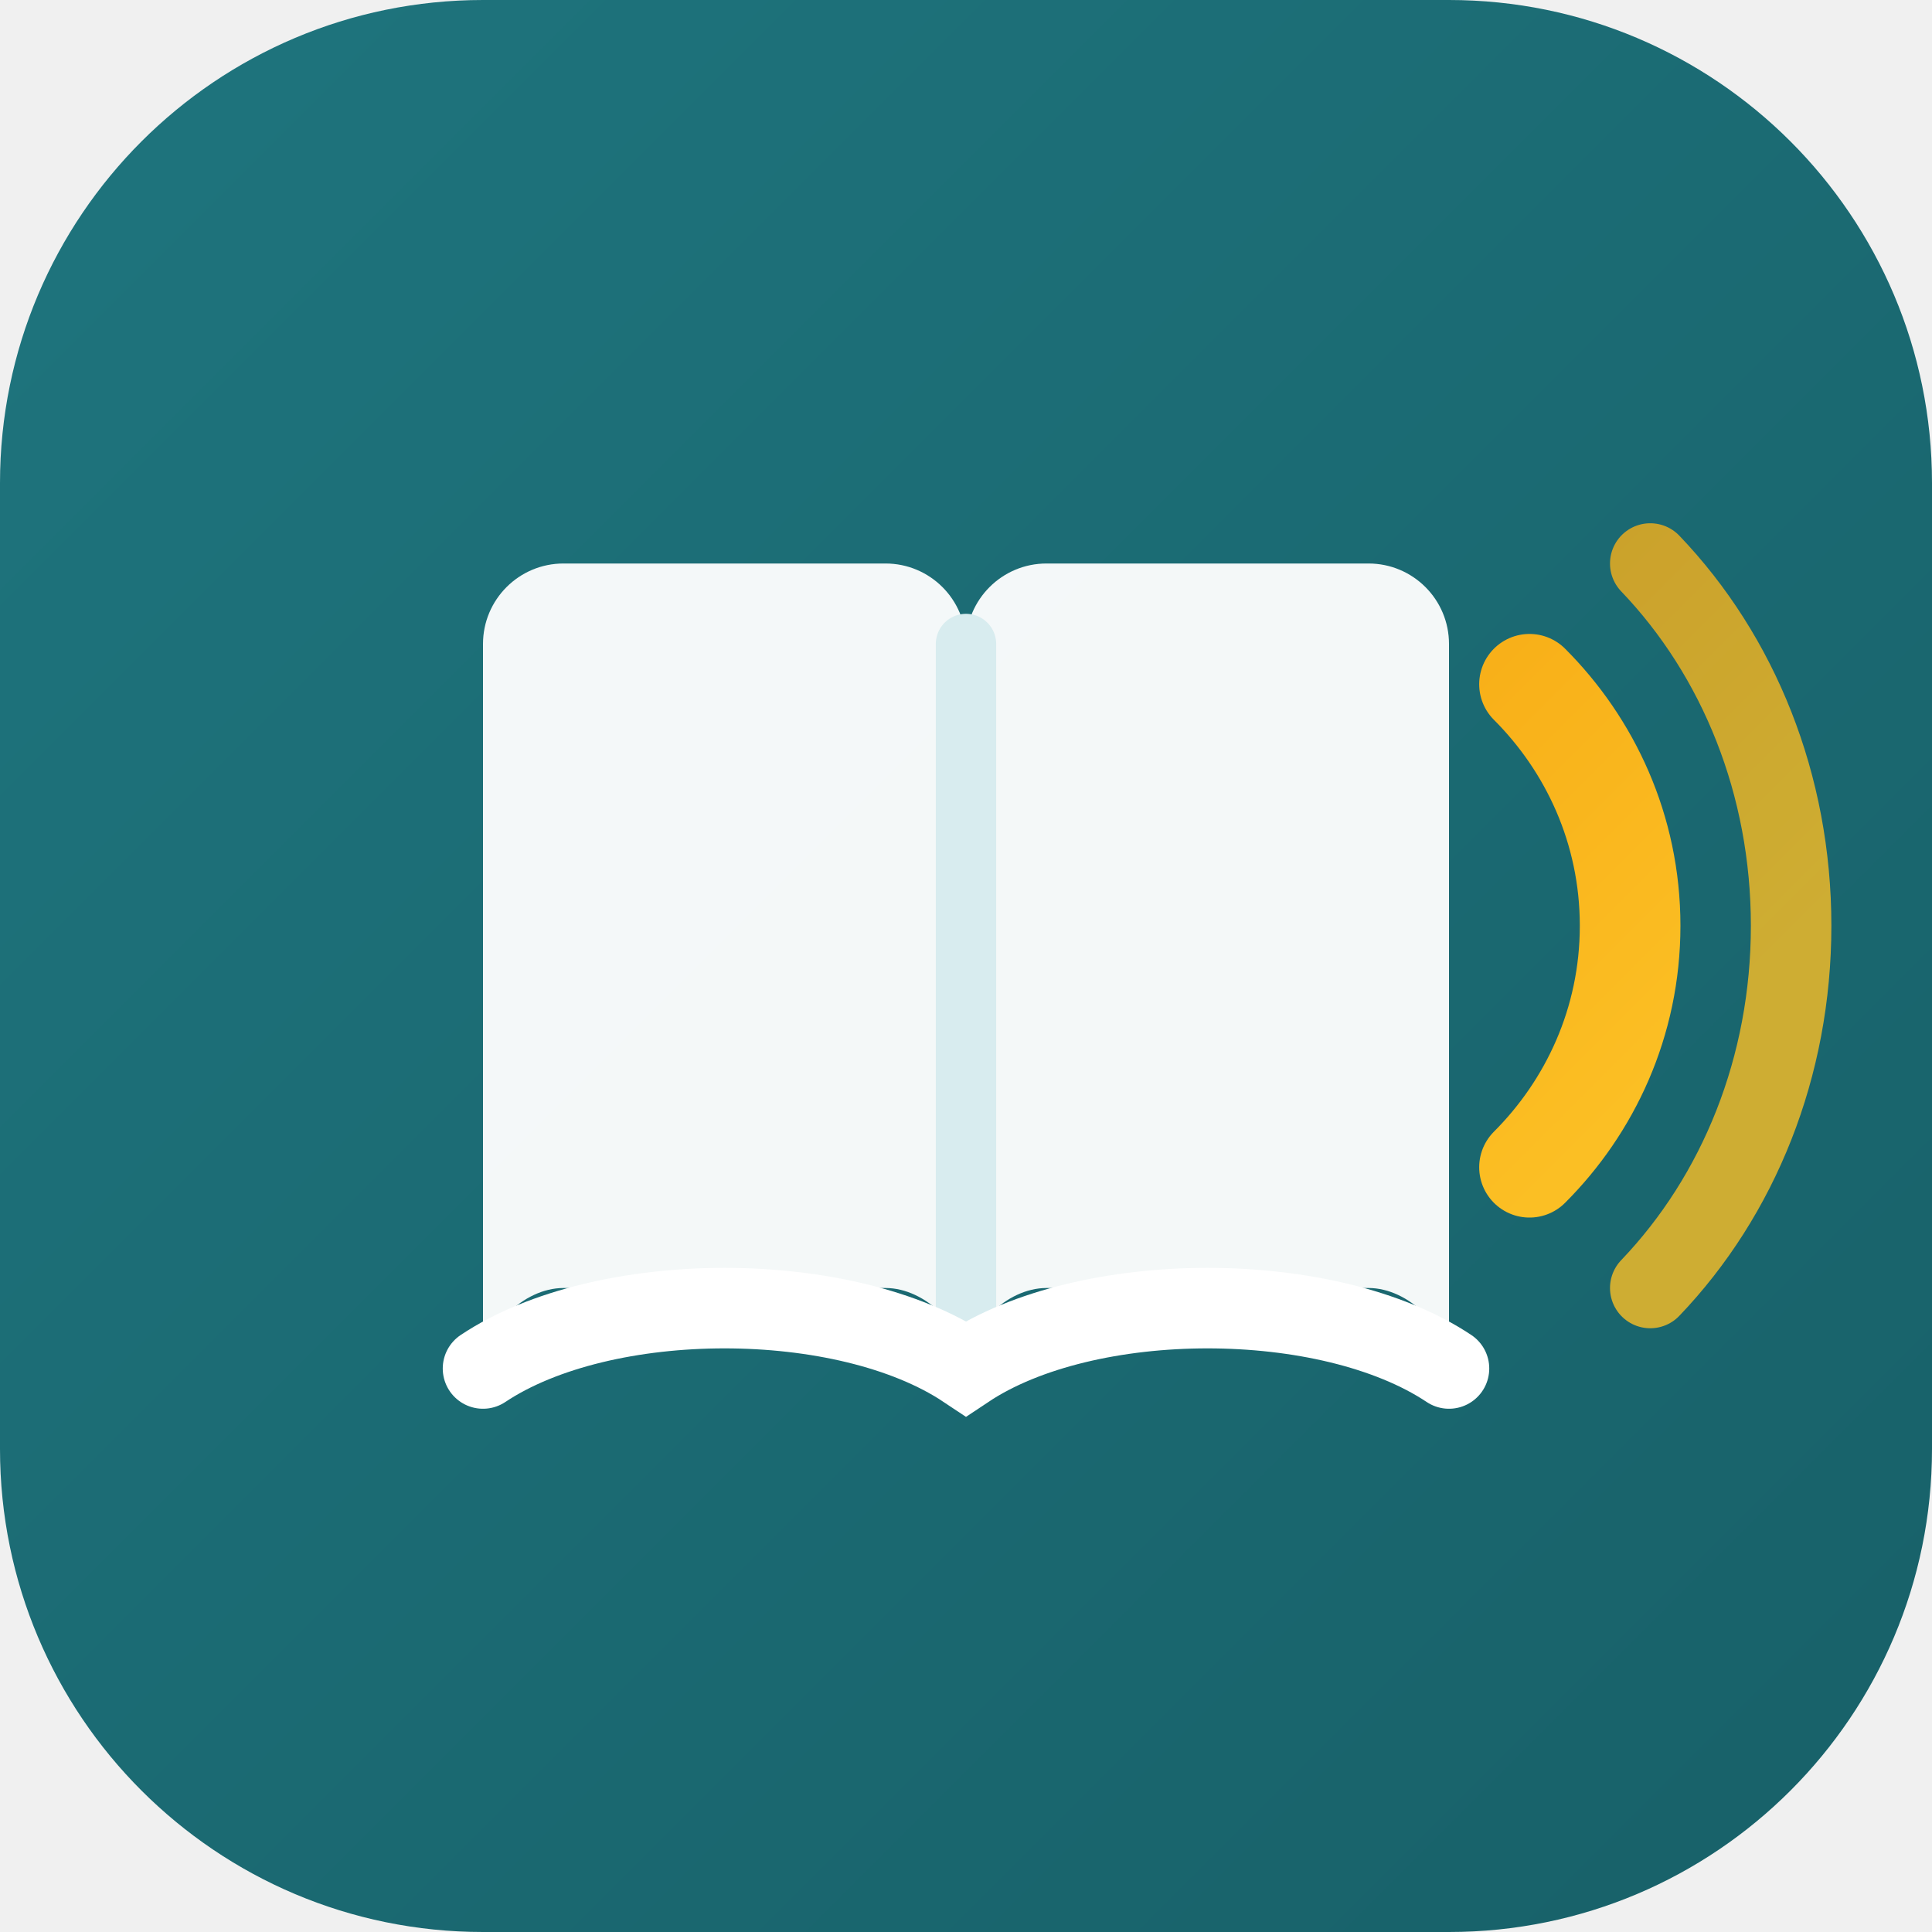
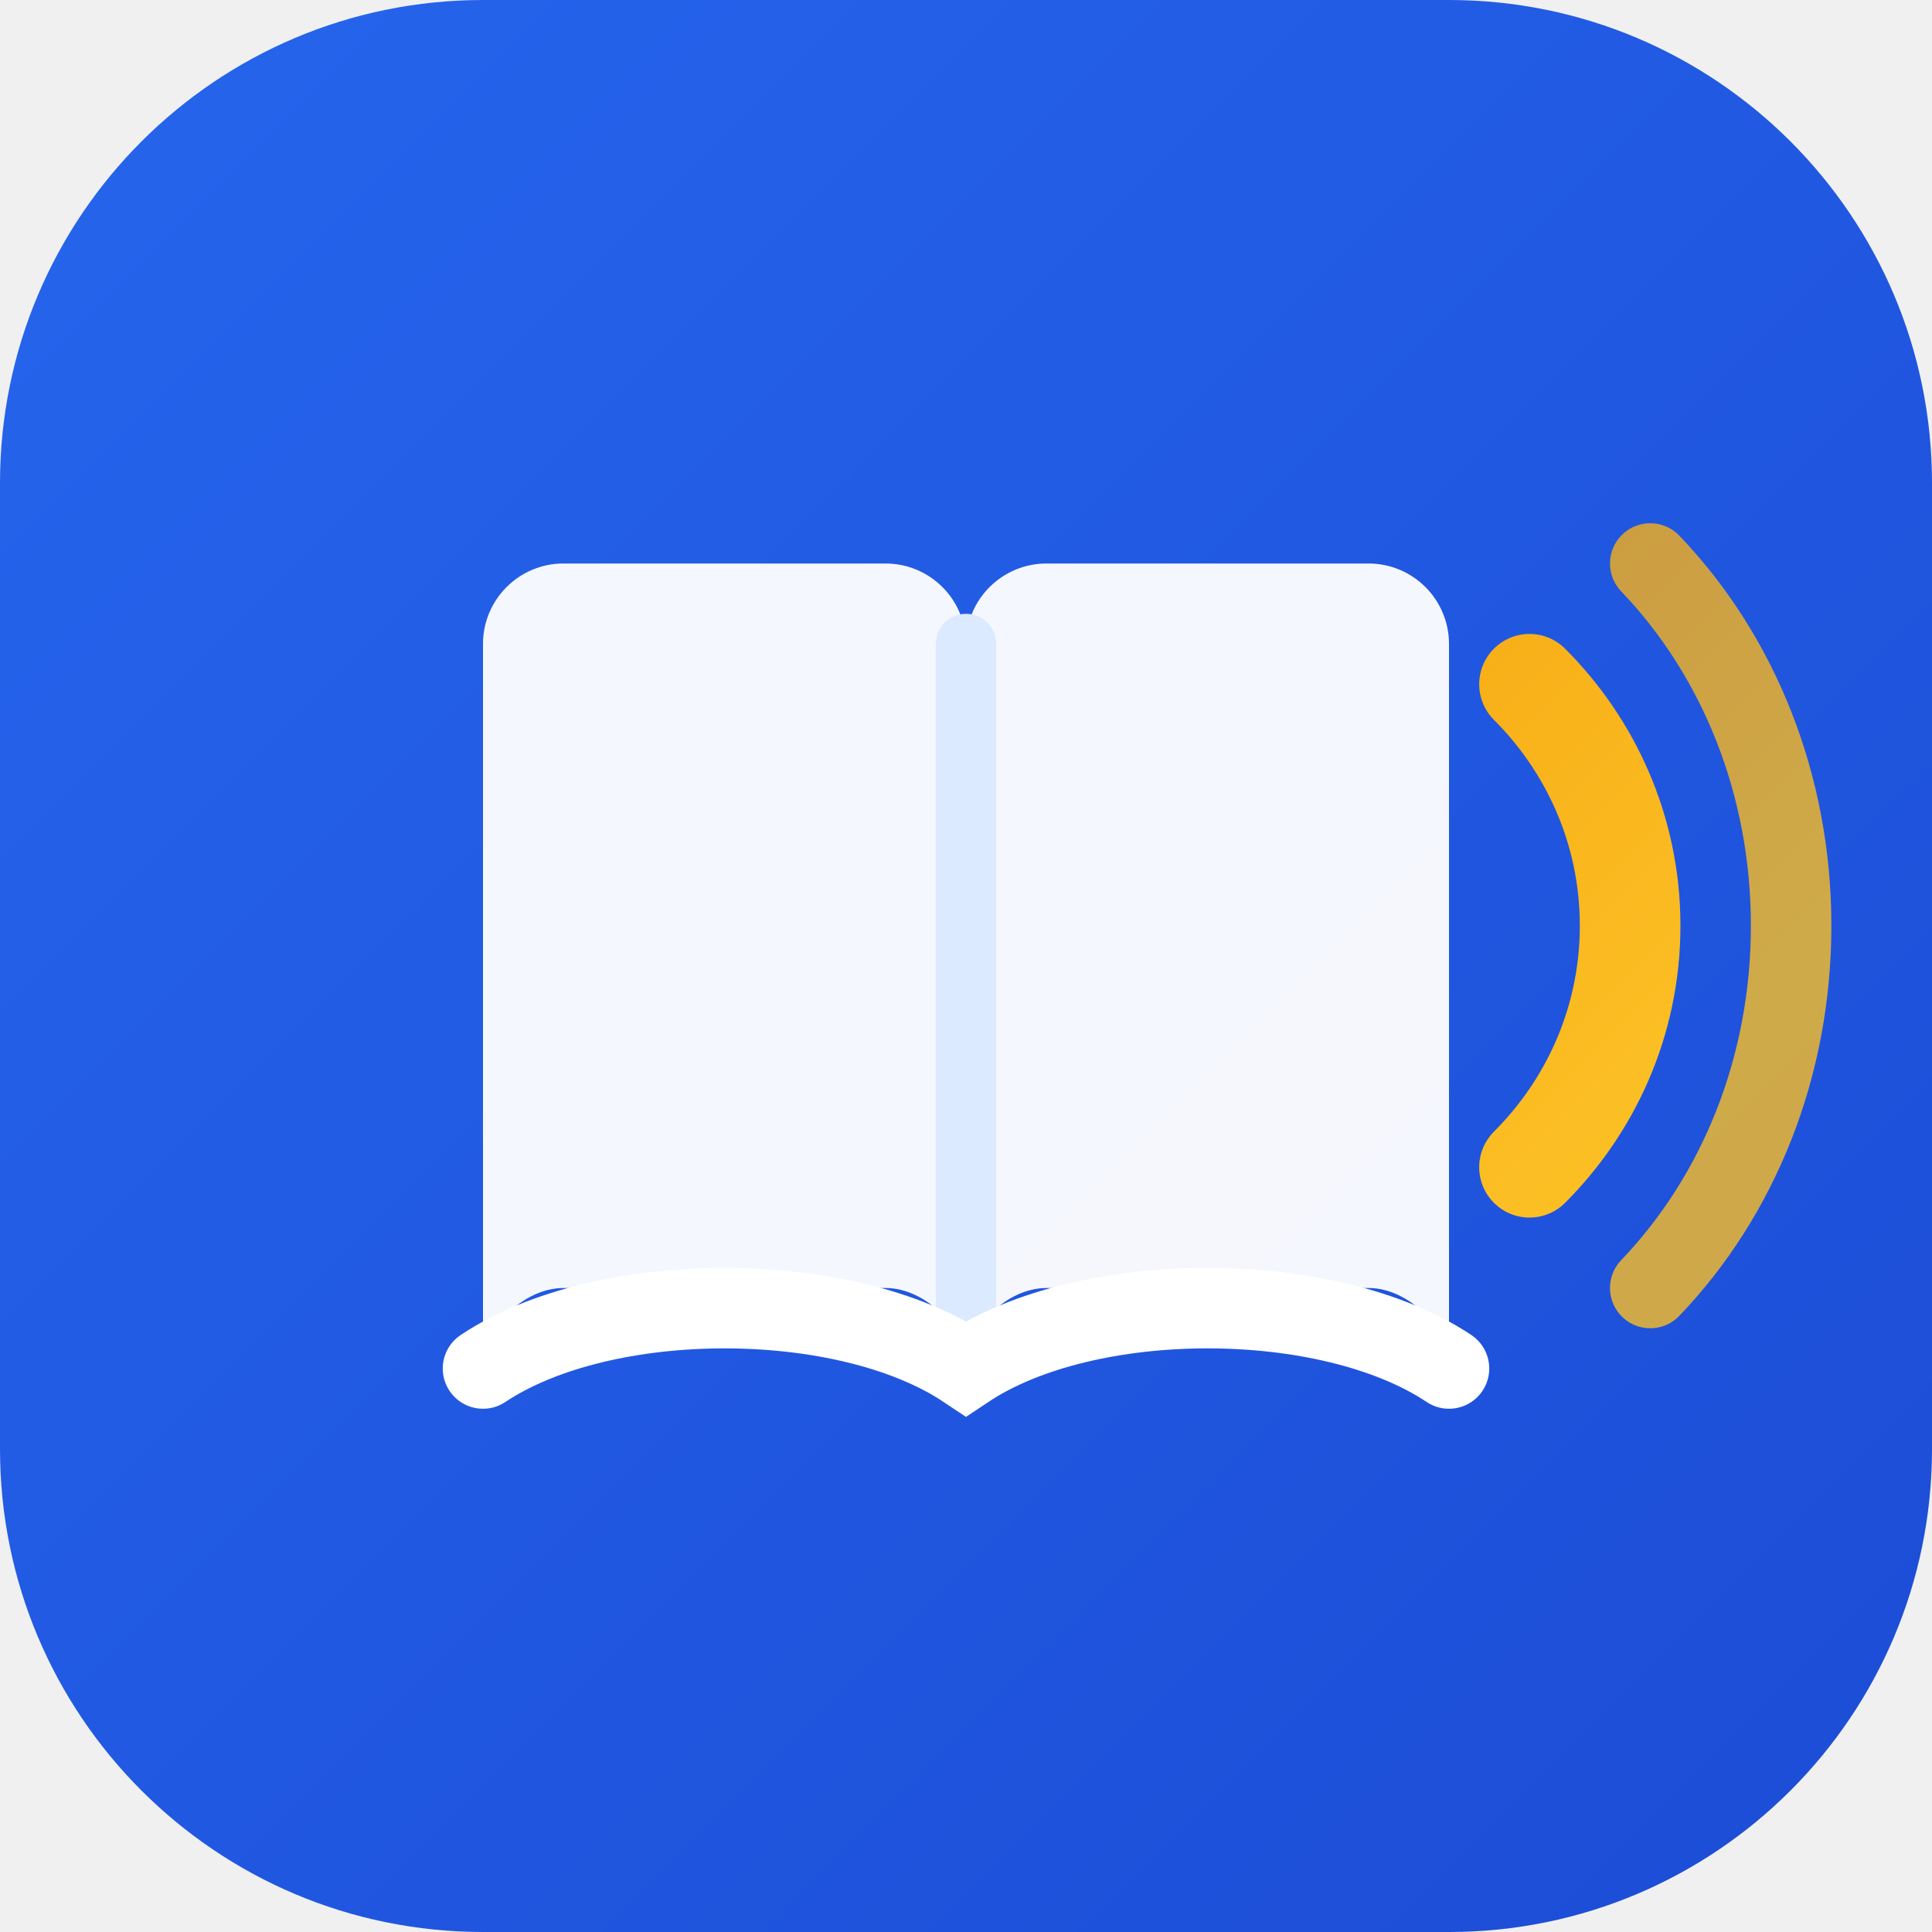
<svg xmlns="http://www.w3.org/2000/svg" fill="none" viewBox="0 0 48 48">
  <defs>
    <linearGradient gradientUnits="userSpaceOnUse" id="bookGrad" x1="4" x2="44" y1="4" y2="44">
-       <stop stop-color="#1E737C" />
-       <stop offset="1" stop-color="#18626A" />
+       <stop stop-color="#2563EB" />
+       <stop offset="1" stop-color="#1D4ED8" />
    </linearGradient>
    <linearGradient gradientUnits="userSpaceOnUse" id="waveGrad" x1="28" x2="44" y1="8" y2="24">
      <stop stop-color="#F59E0B" />
      <stop offset="1" stop-color="#FBBF24" />
    </linearGradient>
  </defs>
  <rect fill="url(#bookGrad)" height="48" rx="12" width="48" />
  <path d="M12 34V16C12 14.895 12.895 14 14 14H22C23.105 14 24 14.895 24 16V34C24 33 23 32 22 32H14C13 32 12 33 12 34Z" fill="white" fill-opacity="0.95" />
  <path d="M36 34V16C36 14.895 35.105 14 34 14H26C24.895 14 24 14.895 24 16V34C24 33 25 32 26 32H34C35 32 36 33 36 34Z" fill="white" fill-opacity="0.95" />
-   <path d="M24 16V34" stroke="#D8ECEF" stroke-linecap="round" stroke-width="1.5" />
+   <path d="M24 16V34" stroke="#DBEAFE" stroke-linecap="round" stroke-width="1.5" />
  <path d="M38 17C39.5 18.5 40.5 20.6 40.5 23C40.5 25.4 39.5 27.5 38 29" stroke="url(#waveGrad)" stroke-linecap="round" stroke-width="2.5" />
  <path d="M41 14C43.2 16.3 44.5 19.5 44.5 23C44.5 26.5 43.2 29.7 41 32" opacity="0.8" stroke="url(#waveGrad)" stroke-linecap="round" stroke-width="2" />
  <path d="M12 34C15 32 21 32 24 34C27 32 33 32 36 34" stroke="white" stroke-linecap="round" stroke-width="2" />
</svg>
